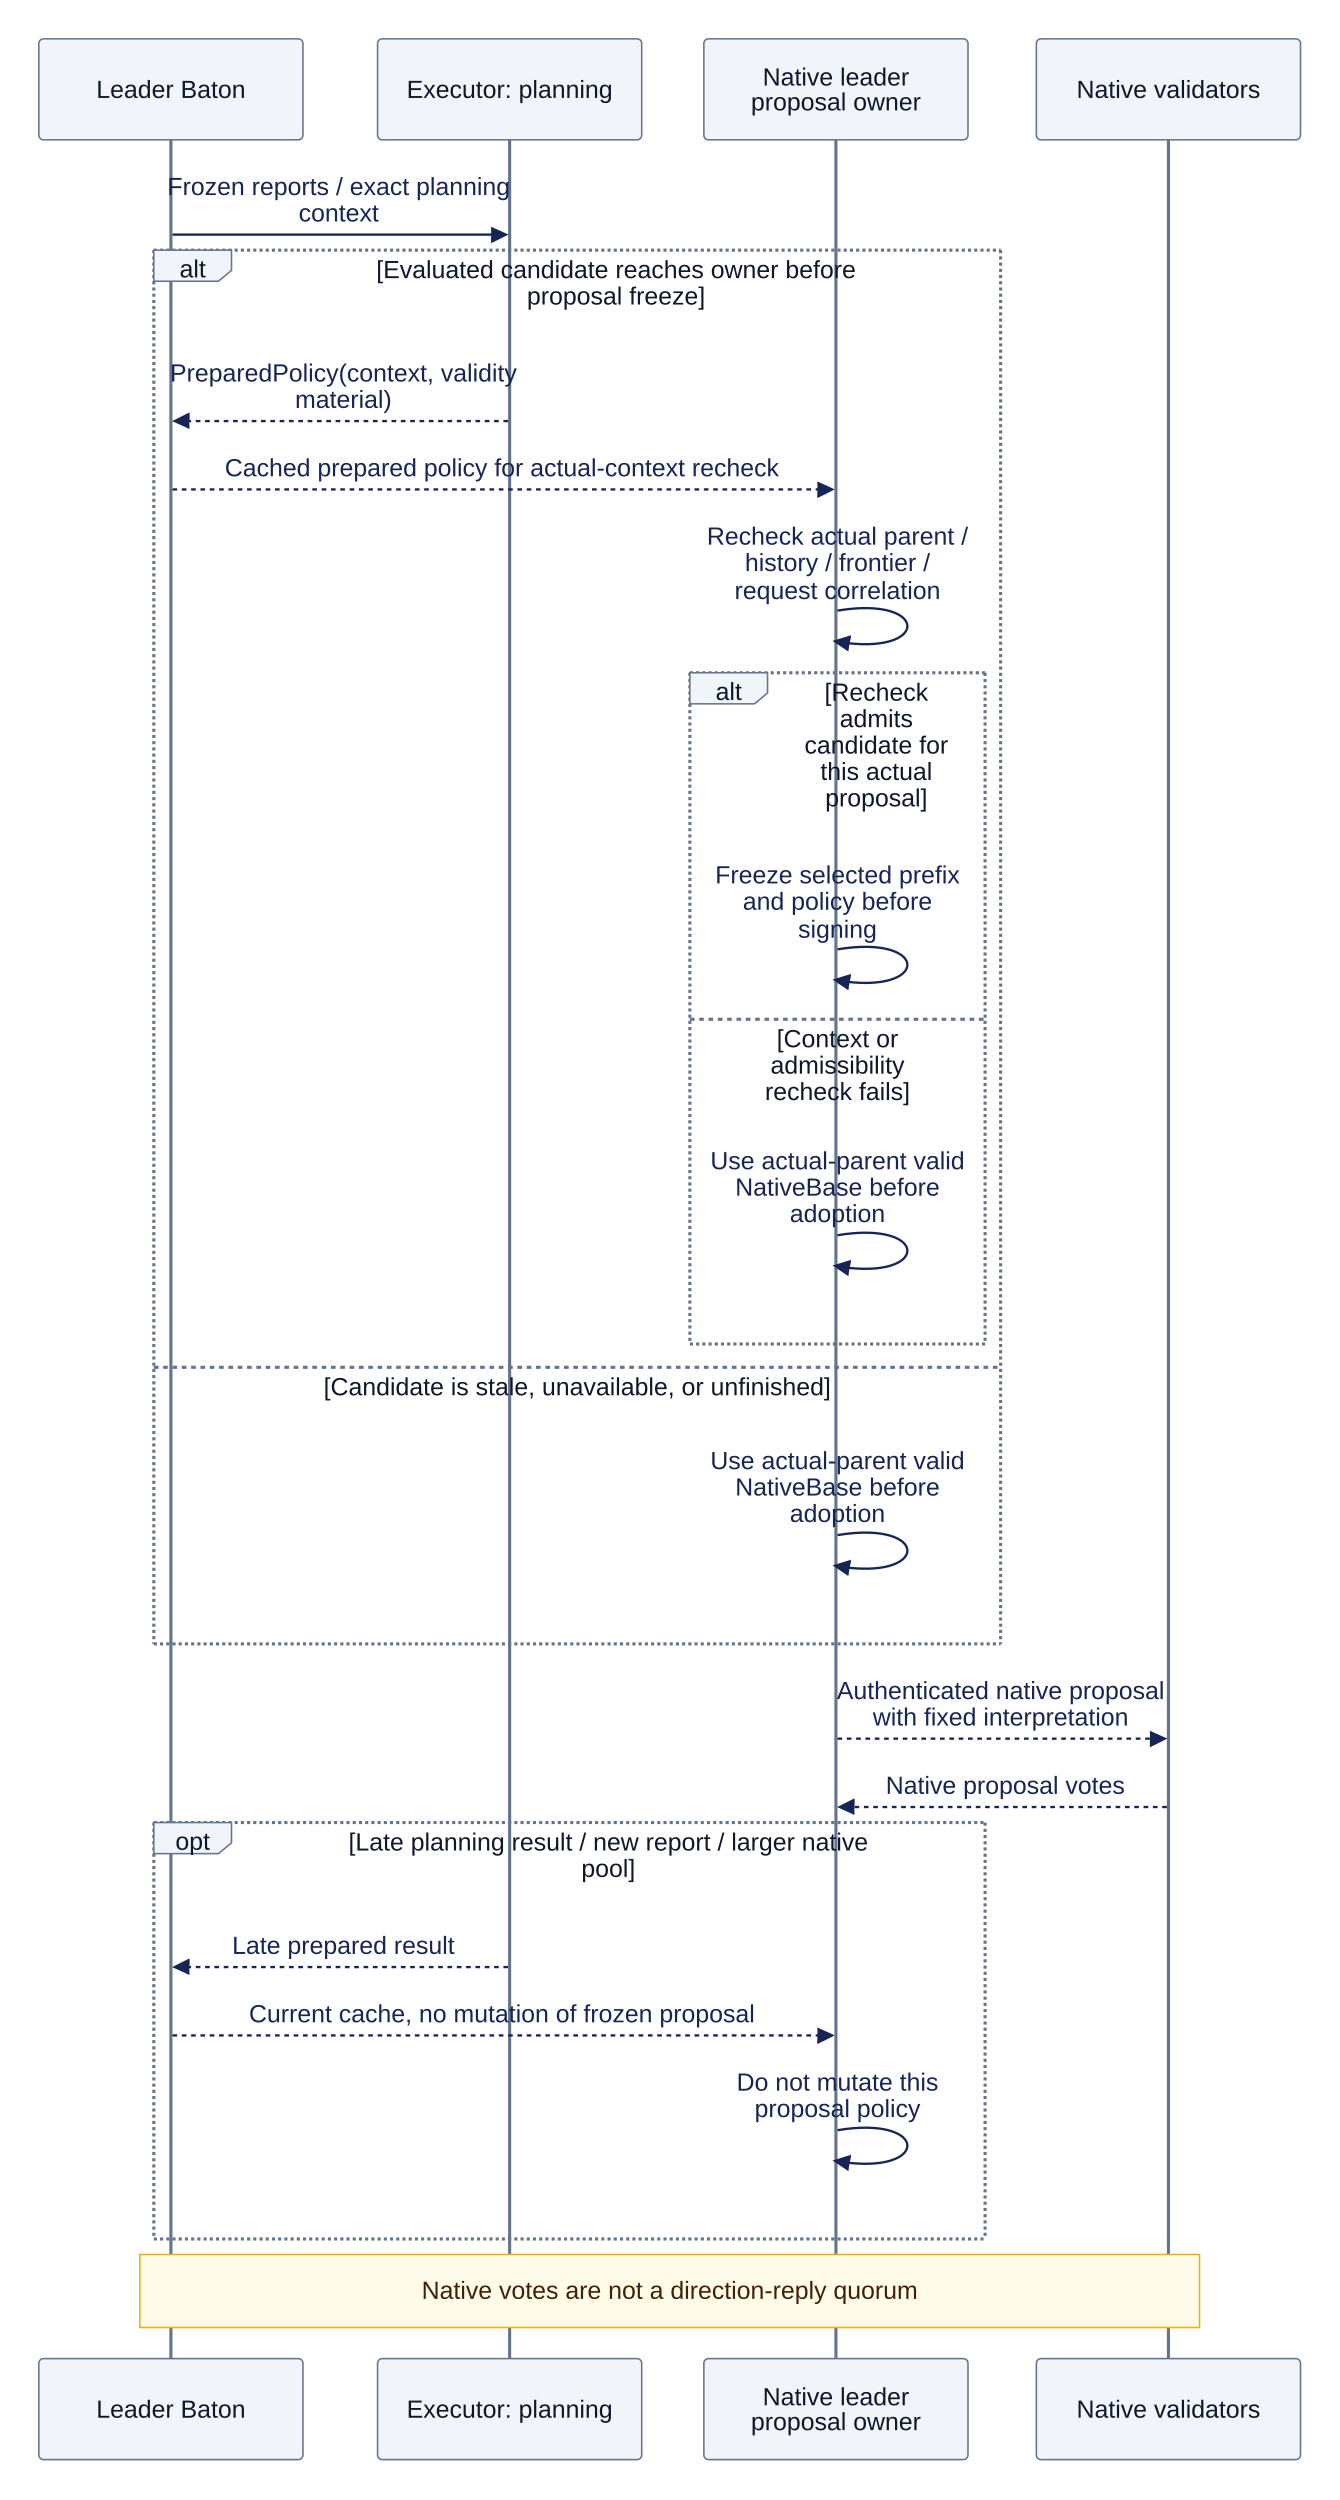
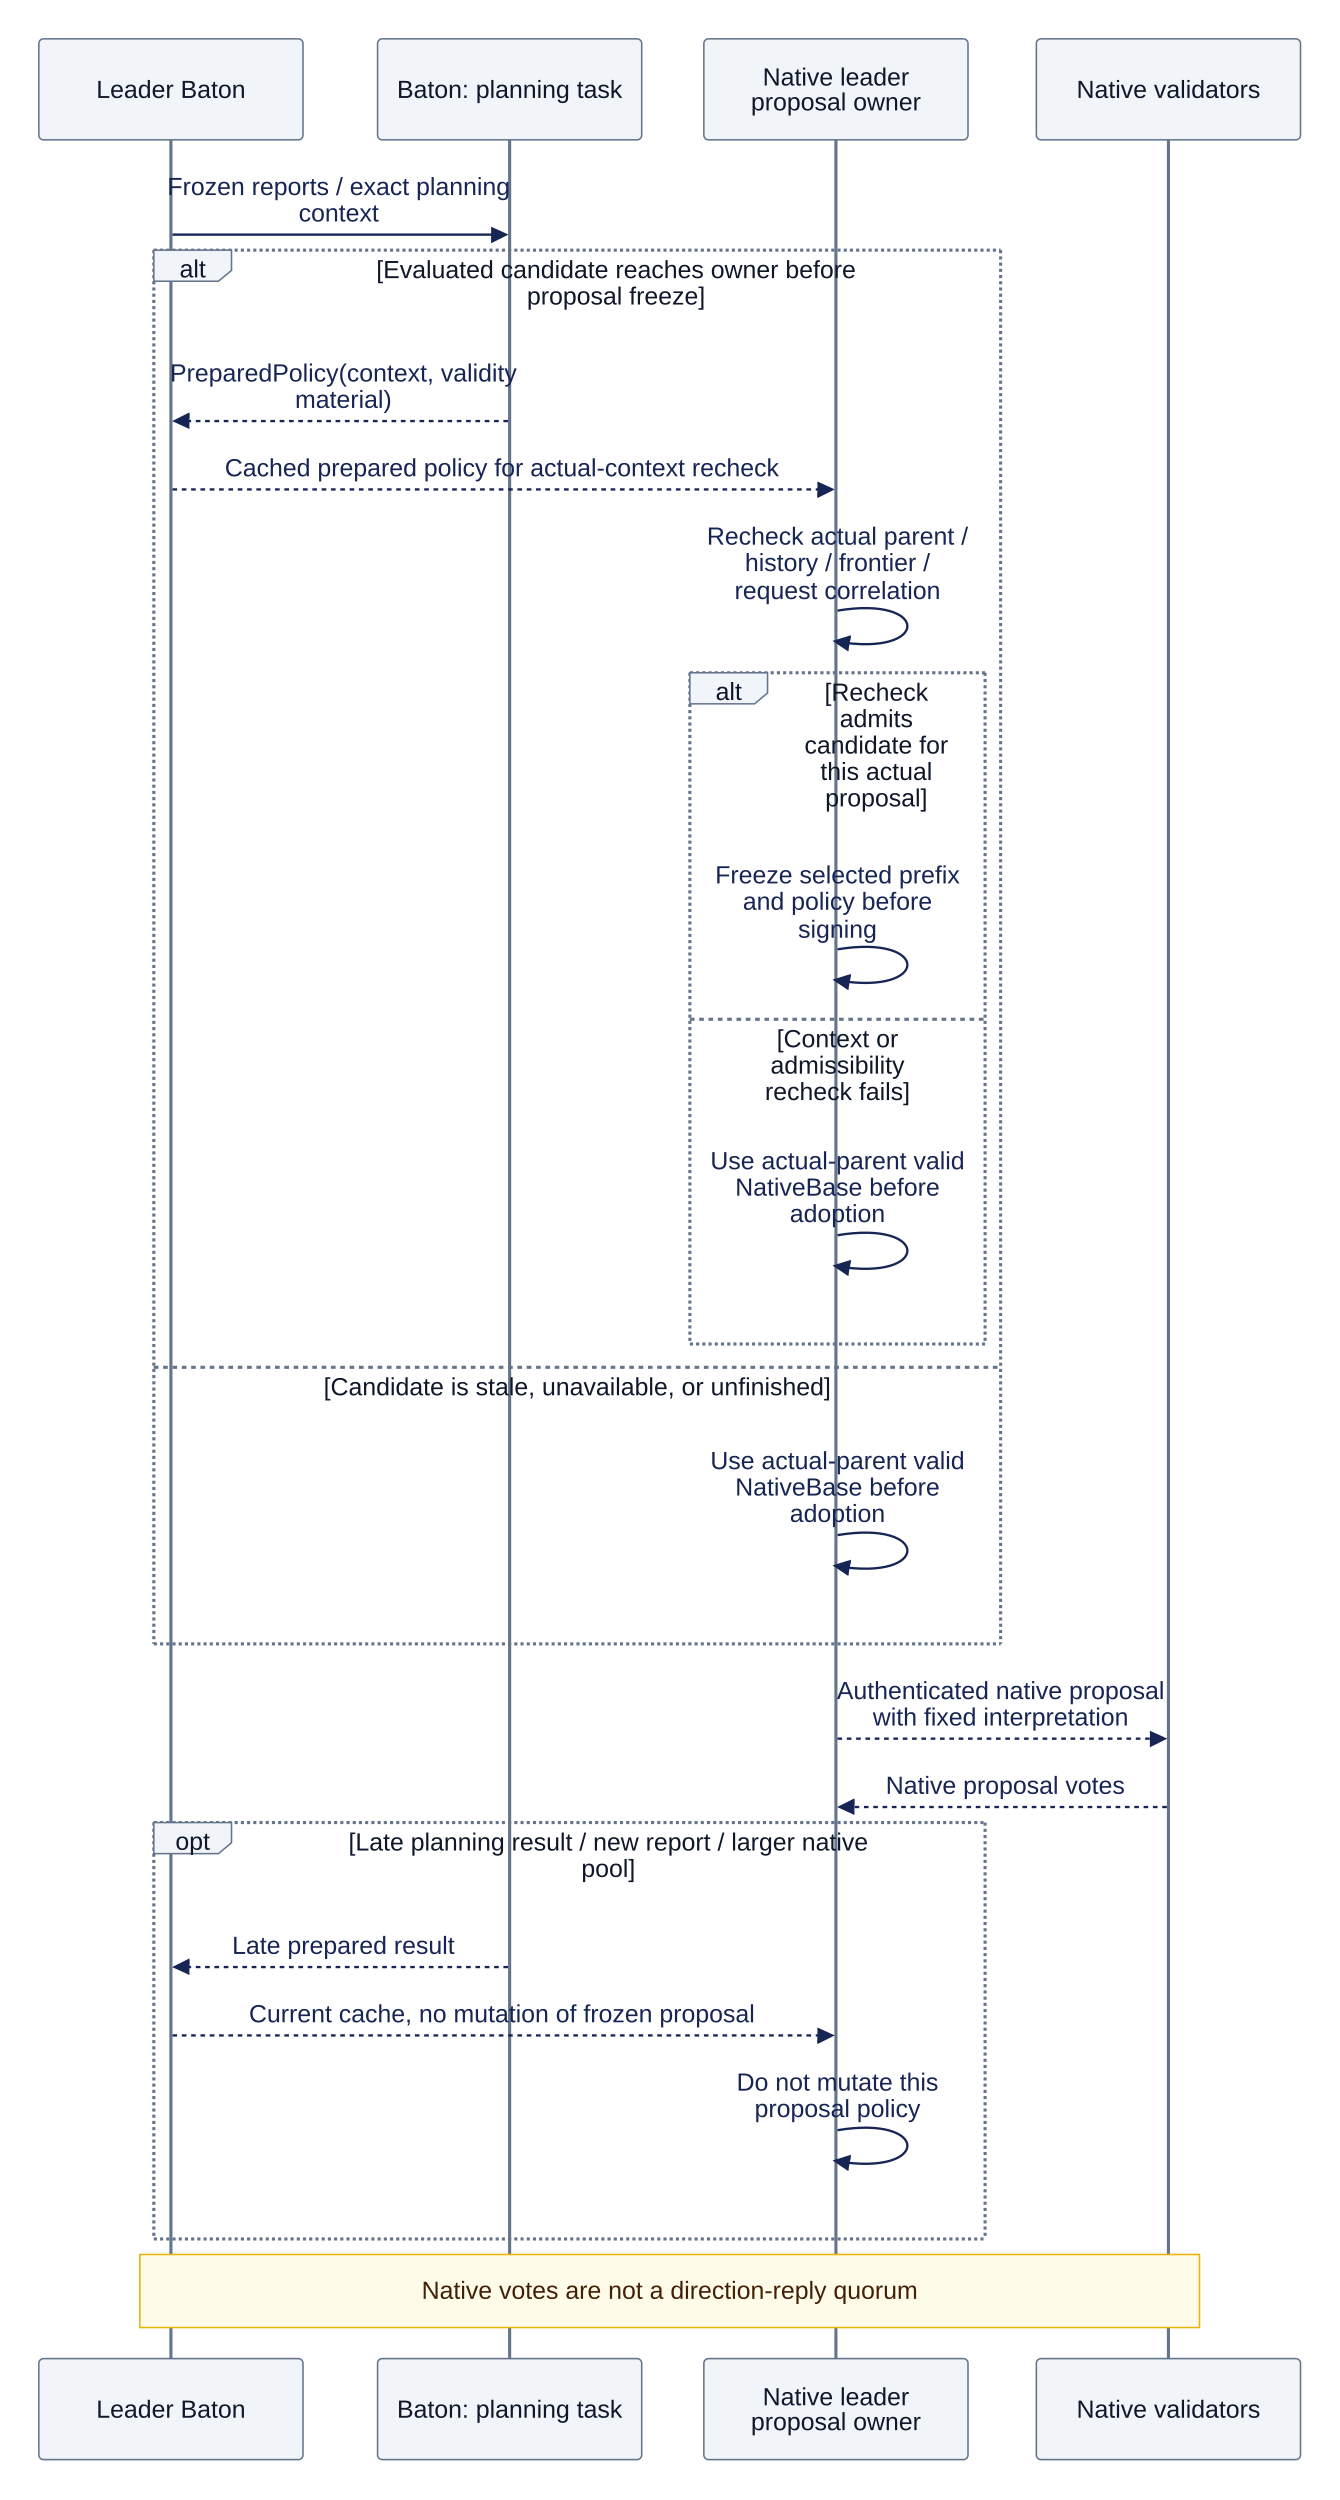
<svg xmlns="http://www.w3.org/2000/svg" id="diagram-12" width="862" height="1609" viewBox="-25 -25 862 1609" role="graphics-document document" aria-roledescription="sequence">
  <g>
    <rect x="642" y="1493" fill="#eaeaea" stroke="#666" width="170" height="65" name="V" rx="3" ry="3" class="actor actor-bottom" />
    <text x="727" y="1525.5" dominant-baseline="central" alignment-baseline="central" class="actor actor-box" style="text-anchor: middle; font-size: 16px; font-weight: 400; font-family: Arial, &quot;Apple SD Gothic Neo&quot;, sans-serif;">
      <tspan x="727" dy="0">Native validators</tspan>
    </text>
  </g>
  <g>
    <rect x="428" y="1493" fill="#eaeaea" stroke="#666" width="170" height="65" name="N" rx="3" ry="3" class="actor actor-bottom" />
    <text x="513" y="1525.5" dominant-baseline="central" alignment-baseline="central" class="actor actor-box" style="text-anchor: middle; font-size: 16px; font-weight: 400; font-family: Arial, &quot;Apple SD Gothic Neo&quot;, sans-serif;">
      <tspan x="513" dy="-8">Native leader</tspan>
    </text>
    <text x="513" y="1525.5" dominant-baseline="central" alignment-baseline="central" class="actor actor-box" style="text-anchor: middle; font-size: 16px; font-weight: 400; font-family: Arial, &quot;Apple SD Gothic Neo&quot;, sans-serif;">
      <tspan x="513" dy="8">proposal owner</tspan>
    </text>
  </g>
  <g>
    <rect x="218" y="1493" fill="#eaeaea" stroke="#666" width="170" height="65" name="P" rx="3" ry="3" class="actor actor-bottom" />
    <text x="303" y="1525.5" dominant-baseline="central" alignment-baseline="central" class="actor actor-box" style="text-anchor: middle; font-size: 16px; font-weight: 400; font-family: Arial, &quot;Apple SD Gothic Neo&quot;, sans-serif;">
-       <tspan x="303" dy="0">Executor: planning</tspan>
+       <tspan x="303" dy="0">Baton: planning task</tspan>
    </text>
  </g>
  <g>
    <rect x="0" y="1493" fill="#eaeaea" stroke="#666" width="170" height="65" name="L" rx="3" ry="3" class="actor actor-bottom" />
    <text x="85" y="1525.5" dominant-baseline="central" alignment-baseline="central" class="actor actor-box" style="text-anchor: middle; font-size: 16px; font-weight: 400; font-family: Arial, &quot;Apple SD Gothic Neo&quot;, sans-serif;">
      <tspan x="85" dy="0">Leader Baton</tspan>
    </text>
  </g>
  <g>
-     <line id="actor51" x1="727" y1="65" x2="727" y2="1493" class="actor-line 200" stroke-width="0.5px" stroke="#999" name="V" />
-     <g id="root-51">
+     <line id="actor48" x1="727" y1="65" x2="727" y2="1493" class="actor-line 200" stroke-width="0.5px" stroke="#999" name="V" />
+     <g id="root-48">
      <rect x="642" y="0" fill="#eaeaea" stroke="#666" width="170" height="65" name="V" rx="3" ry="3" class="actor actor-top" />
      <text x="727" y="32.5" dominant-baseline="central" alignment-baseline="central" class="actor actor-box" style="text-anchor: middle; font-size: 16px; font-weight: 400; font-family: Arial, &quot;Apple SD Gothic Neo&quot;, sans-serif;">
        <tspan x="727" dy="0">Native validators</tspan>
      </text>
    </g>
  </g>
  <g>
-     <line id="actor50" x1="513" y1="65" x2="513" y2="1493" class="actor-line 200" stroke-width="0.5px" stroke="#999" name="N" />
-     <g id="root-50">
+     <line id="actor47" x1="513" y1="65" x2="513" y2="1493" class="actor-line 200" stroke-width="0.5px" stroke="#999" name="N" />
+     <g id="root-47">
      <rect x="428" y="0" fill="#eaeaea" stroke="#666" width="170" height="65" name="N" rx="3" ry="3" class="actor actor-top" />
      <text x="513" y="32.5" dominant-baseline="central" alignment-baseline="central" class="actor actor-box" style="text-anchor: middle; font-size: 16px; font-weight: 400; font-family: Arial, &quot;Apple SD Gothic Neo&quot;, sans-serif;">
        <tspan x="513" dy="-8">Native leader</tspan>
      </text>
      <text x="513" y="32.5" dominant-baseline="central" alignment-baseline="central" class="actor actor-box" style="text-anchor: middle; font-size: 16px; font-weight: 400; font-family: Arial, &quot;Apple SD Gothic Neo&quot;, sans-serif;">
        <tspan x="513" dy="8">proposal owner</tspan>
      </text>
    </g>
  </g>
  <g>
-     <line id="actor49" x1="303" y1="65" x2="303" y2="1493" class="actor-line 200" stroke-width="0.5px" stroke="#999" name="P" />
-     <g id="root-49">
+     <line id="actor46" x1="303" y1="65" x2="303" y2="1493" class="actor-line 200" stroke-width="0.5px" stroke="#999" name="P" />
+     <g id="root-46">
      <rect x="218" y="0" fill="#eaeaea" stroke="#666" width="170" height="65" name="P" rx="3" ry="3" class="actor actor-top" />
      <text x="303" y="32.5" dominant-baseline="central" alignment-baseline="central" class="actor actor-box" style="text-anchor: middle; font-size: 16px; font-weight: 400; font-family: Arial, &quot;Apple SD Gothic Neo&quot;, sans-serif;">
-         <tspan x="303" dy="0">Executor: planning</tspan>
-       </text>
-     </g>
-   </g>
-   <g>
-     <line id="actor48" x1="85" y1="65" x2="85" y2="1493" class="actor-line 200" stroke-width="0.5px" stroke="#999" name="L" />
-     <g id="root-48">
+         <tspan x="303" dy="0">Baton: planning task</tspan>
+       </text>
+     </g>
+   </g>
+   <g>
+     <line id="actor45" x1="85" y1="65" x2="85" y2="1493" class="actor-line 200" stroke-width="0.5px" stroke="#999" name="L" />
+     <g id="root-45">
      <rect x="0" y="0" fill="#eaeaea" stroke="#666" width="170" height="65" name="L" rx="3" ry="3" class="actor actor-top" />
      <text x="85" y="32.5" dominant-baseline="central" alignment-baseline="central" class="actor actor-box" style="text-anchor: middle; font-size: 16px; font-weight: 400; font-family: Arial, &quot;Apple SD Gothic Neo&quot;, sans-serif;">
        <tspan x="85" dy="0">Leader Baton</tspan>
      </text>
    </g>
  </g>
  <style>#diagram-12{font-family:Arial,Apple SD Gothic Neo,sans-serif;font-size:16px;fill:#172554;}@keyframes edge-animation-frame{from{stroke-dashoffset:0;}}@keyframes dash{to{stroke-dashoffset:0;}}#diagram-12 .edge-animation-slow{stroke-dasharray:9,5!important;stroke-dashoffset:900;animation:dash 50s linear infinite;stroke-linecap:round;}#diagram-12 .edge-animation-fast{stroke-dasharray:9,5!important;stroke-dashoffset:900;animation:dash 20s linear infinite;stroke-linecap:round;}#diagram-12 .error-icon{fill:hsl(45.882, 100%, 100%);}#diagram-12 .error-text{fill:#000000;stroke:#000000;}#diagram-12 .edge-thickness-normal{stroke-width:1px;}#diagram-12 .edge-thickness-thick{stroke-width:3.5px;}#diagram-12 .edge-pattern-solid{stroke-dasharray:0;}#diagram-12 .edge-thickness-invisible{stroke-width:0;fill:none;}#diagram-12 .edge-pattern-dashed{stroke-dasharray:3;}#diagram-12 .edge-pattern-dotted{stroke-dasharray:2;}#diagram-12 .marker{fill:#475569;stroke:#475569;}#diagram-12 .marker.cross{stroke:#475569;}#diagram-12 svg{font-family:Arial,Apple SD Gothic Neo,sans-serif;font-size:16px;}#diagram-12 p{margin:0;}#diagram-12 .actor{stroke:#64748b;fill:#f1f5f9;}#diagram-12 text.actor&gt;tspan{fill:#0f172a;stroke:none;}#diagram-12 .actor-line{stroke:#64748b;}#diagram-12 .innerArc{stroke-width:1.5;stroke-dasharray:none;}#diagram-12 .messageLine0{stroke-width:1.5;stroke-dasharray:none;stroke:#172554;}#diagram-12 .messageLine1{stroke-width:1.5;stroke-dasharray:2,2;stroke:#172554;}#diagram-12 #arrowhead path{fill:#172554;stroke:#172554;}#diagram-12 .sequenceNumber{fill:#b8aa96;}#diagram-12 #sequencenumber{fill:#172554;}#diagram-12 #crosshead path{fill:#172554;stroke:#172554;}#diagram-12 .messageText{fill:#172554;stroke:none;}#diagram-12 .labelBox{stroke:#64748b;fill:#f1f5f9;}#diagram-12 .labelText,#diagram-12 .labelText&gt;tspan{fill:#0f172a;stroke:none;}#diagram-12 .loopText,#diagram-12 .loopText&gt;tspan{fill:#0f172a;stroke:none;}#diagram-12 .loopLine{stroke-width:2px;stroke-dasharray:2,2;stroke:#64748b;fill:#64748b;}#diagram-12 .note{stroke:#eab308;fill:#fefce8;}#diagram-12 .noteText,#diagram-12 .noteText&gt;tspan{fill:#422006;stroke:none;}#diagram-12 .activation0{fill:hsl(105.882, 100%, 96.667%);stroke:hsl(105.882, 100%, 86.667%);}#diagram-12 .activation1{fill:hsl(105.882, 100%, 96.667%);stroke:hsl(105.882, 100%, 86.667%);}#diagram-12 .activation2{fill:hsl(105.882, 100%, 96.667%);stroke:hsl(105.882, 100%, 86.667%);}#diagram-12 .actorPopupMenu{position:absolute;}#diagram-12 .actorPopupMenuPanel{position:absolute;fill:#f1f5f9;box-shadow:0px 8px 16px 0px rgba(0,0,0,0.2);filter:drop-shadow(3px 5px 2px rgb(0 0 0 / 0.4));}#diagram-12 .actor-man line{stroke:#64748b;fill:#f1f5f9;}#diagram-12 .actor-man circle,#diagram-12 line{stroke:#64748b;fill:#f1f5f9;stroke-width:2px;}#diagram-12 :root{--mermaid-font-family:Arial,Apple SD Gothic Neo,sans-serif;}</style>
  <g />
  <defs>
    <symbol id="computer" width="24" height="24">
      <path transform="scale(.5)" d="M2 2v13h20v-13h-20zm18 11h-16v-9h16v9zm-10.228 6l.466-1h3.524l.467 1h-4.457zm14.228 3h-24l2-6h2.104l-1.33 4h18.45l-1.297-4h2.073l2 6zm-5-10h-14v-7h14v7z" />
    </symbol>
  </defs>
  <defs>
    <symbol id="database" fill-rule="evenodd" clip-rule="evenodd">
      <path transform="scale(.5)" d="M12.258.001l.256.004.255.005.253.008.251.01.249.012.247.015.246.016.242.019.241.02.239.023.236.024.233.027.231.028.229.031.225.032.223.034.22.036.217.038.214.04.211.041.208.043.205.045.201.046.198.048.194.05.191.051.187.053.183.054.18.056.175.057.172.059.168.06.163.061.16.063.155.064.15.066.074.033.073.033.071.034.07.034.069.035.068.035.067.035.066.035.064.036.064.036.062.036.06.036.06.037.058.037.058.037.055.038.055.038.053.038.052.038.051.039.05.039.048.039.047.039.045.04.044.04.043.04.041.04.04.041.039.041.037.041.036.041.034.041.033.042.032.042.03.042.029.042.027.042.026.043.024.043.023.043.021.043.02.043.018.044.017.043.015.044.013.044.012.044.011.045.009.044.007.045.006.045.004.045.002.045.001.045v17l-.001.045-.002.045-.004.045-.006.045-.007.045-.009.044-.011.045-.012.044-.013.044-.015.044-.017.043-.018.044-.02.043-.021.043-.023.043-.024.043-.026.043-.027.042-.029.042-.03.042-.032.042-.033.042-.034.041-.036.041-.037.041-.039.041-.04.041-.041.04-.043.04-.044.04-.045.04-.047.039-.048.039-.05.039-.051.039-.052.038-.053.038-.055.038-.055.038-.058.037-.058.037-.06.037-.06.036-.062.036-.064.036-.064.036-.066.035-.067.035-.068.035-.069.035-.07.034-.071.034-.073.033-.074.033-.15.066-.155.064-.16.063-.163.061-.168.06-.172.059-.175.057-.18.056-.183.054-.187.053-.191.051-.194.05-.198.048-.201.046-.205.045-.208.043-.211.041-.214.04-.217.038-.22.036-.223.034-.225.032-.229.031-.231.028-.233.027-.236.024-.239.023-.241.02-.242.019-.246.016-.247.015-.249.012-.251.01-.253.008-.255.005-.256.004-.258.001-.258-.001-.256-.004-.255-.005-.253-.008-.251-.01-.249-.012-.247-.015-.245-.016-.243-.019-.241-.02-.238-.023-.236-.024-.234-.027-.231-.028-.228-.031-.226-.032-.223-.034-.22-.036-.217-.038-.214-.04-.211-.041-.208-.043-.204-.045-.201-.046-.198-.048-.195-.05-.19-.051-.187-.053-.184-.054-.179-.056-.176-.057-.172-.059-.167-.06-.164-.061-.159-.063-.155-.064-.151-.066-.074-.033-.072-.033-.072-.034-.07-.034-.069-.035-.068-.035-.067-.035-.066-.035-.064-.036-.063-.036-.062-.036-.061-.036-.06-.037-.058-.037-.057-.037-.056-.038-.055-.038-.053-.038-.052-.038-.051-.039-.049-.039-.049-.039-.046-.039-.046-.04-.044-.04-.043-.04-.041-.04-.04-.041-.039-.041-.037-.041-.036-.041-.034-.041-.033-.042-.032-.042-.03-.042-.029-.042-.027-.042-.026-.043-.024-.043-.023-.043-.021-.043-.02-.043-.018-.044-.017-.043-.015-.044-.013-.044-.012-.044-.011-.045-.009-.044-.007-.045-.006-.045-.004-.045-.002-.045-.001-.045v-17l.001-.045.002-.045.004-.045.006-.045.007-.045.009-.044.011-.045.012-.044.013-.044.015-.044.017-.043.018-.044.02-.043.021-.043.023-.043.024-.043.026-.043.027-.042.029-.042.03-.042.032-.042.033-.042.034-.041.036-.041.037-.041.039-.041.04-.041.041-.04.043-.04.044-.04.046-.04.046-.039.049-.039.049-.039.051-.039.052-.038.053-.038.055-.038.056-.038.057-.037.058-.037.06-.037.061-.036.062-.036.063-.036.064-.036.066-.035.067-.035.068-.035.069-.035.07-.034.072-.034.072-.033.074-.033.151-.066.155-.064.159-.063.164-.061.167-.06.172-.059.176-.057.179-.056.184-.054.187-.053.19-.051.195-.05.198-.048.201-.046.204-.045.208-.043.211-.041.214-.04.217-.038.22-.036.223-.034.226-.032.228-.031.231-.028.234-.027.236-.024.238-.023.241-.02.243-.019.245-.016.247-.015.249-.012.251-.01.253-.008.255-.005.256-.004.258-.001.258.001zm-9.258 20.499v.01l.001.021.003.021.004.022.005.021.006.022.007.022.009.023.01.022.011.023.012.023.013.023.015.023.016.024.017.023.018.024.019.024.021.024.022.025.023.024.024.025.052.049.056.05.061.051.066.051.07.051.075.051.079.052.084.052.088.052.092.052.097.052.102.051.105.052.11.052.114.051.119.051.123.051.127.05.131.05.135.05.139.048.144.049.147.047.152.047.155.047.16.045.163.045.167.043.171.043.176.041.178.041.183.039.187.039.19.037.194.035.197.035.202.033.204.031.209.03.212.029.216.027.219.025.222.024.226.021.23.02.233.018.236.016.24.015.243.012.246.01.249.008.253.005.256.004.259.001.26-.001.257-.004.254-.005.25-.008.247-.011.244-.012.241-.014.237-.016.233-.018.231-.021.226-.021.224-.024.22-.026.216-.027.212-.028.21-.031.205-.031.202-.034.198-.034.194-.036.191-.037.187-.039.183-.04.179-.04.175-.042.172-.043.168-.044.163-.045.16-.046.155-.046.152-.047.148-.048.143-.049.139-.049.136-.05.131-.05.126-.05.123-.051.118-.052.114-.051.11-.052.106-.052.101-.052.096-.052.092-.052.088-.053.083-.051.079-.052.074-.052.07-.051.065-.051.06-.051.056-.05.051-.05.023-.024.023-.025.021-.024.02-.024.019-.024.018-.024.017-.024.015-.023.014-.024.013-.023.012-.023.01-.023.01-.022.008-.022.006-.022.006-.022.004-.022.004-.021.001-.021.001-.021v-4.127l-.077.055-.08.053-.083.054-.085.053-.087.052-.09.052-.093.051-.095.05-.097.05-.1.049-.102.049-.105.048-.106.047-.109.047-.111.046-.114.045-.115.045-.118.044-.12.043-.122.042-.124.042-.126.041-.128.04-.13.04-.132.038-.134.038-.135.037-.138.037-.139.035-.142.035-.143.034-.144.033-.147.032-.148.031-.15.03-.151.03-.153.029-.154.027-.156.027-.158.026-.159.025-.161.024-.162.023-.163.022-.165.021-.166.02-.167.019-.169.018-.169.017-.171.016-.173.015-.173.014-.175.013-.175.012-.177.011-.178.01-.179.008-.179.008-.181.006-.182.005-.182.004-.184.003-.184.002h-.37l-.184-.002-.184-.003-.182-.004-.182-.005-.181-.006-.179-.008-.179-.008-.178-.01-.176-.011-.176-.012-.175-.013-.173-.014-.172-.015-.171-.016-.17-.017-.169-.018-.167-.019-.166-.02-.165-.021-.163-.022-.162-.023-.161-.024-.159-.025-.157-.026-.156-.027-.155-.027-.153-.029-.151-.03-.15-.03-.148-.031-.146-.032-.145-.033-.143-.034-.141-.035-.14-.035-.137-.037-.136-.037-.134-.038-.132-.038-.13-.04-.128-.04-.126-.041-.124-.042-.122-.042-.12-.044-.117-.043-.116-.045-.113-.045-.112-.046-.109-.047-.106-.047-.105-.048-.102-.049-.1-.049-.097-.05-.095-.05-.093-.052-.09-.051-.087-.052-.085-.053-.083-.054-.08-.054-.077-.054v4.127zm0-5.654v.011l.001.021.003.021.004.021.005.022.006.022.007.022.009.022.01.022.011.023.012.023.013.023.015.024.016.023.017.024.018.024.019.024.021.024.022.024.023.025.024.024.052.05.056.05.061.05.066.051.07.051.075.052.079.051.084.052.088.052.092.052.097.052.102.052.105.052.11.051.114.051.119.052.123.05.127.051.131.05.135.049.139.049.144.048.147.048.152.047.155.046.16.045.163.045.167.044.171.042.176.042.178.04.183.04.187.038.19.037.194.036.197.034.202.033.204.032.209.03.212.028.216.027.219.025.222.024.226.022.23.02.233.018.236.016.24.014.243.012.246.01.249.008.253.006.256.003.259.001.26-.001.257-.003.254-.006.25-.008.247-.01.244-.012.241-.015.237-.016.233-.018.231-.02.226-.022.224-.024.22-.025.216-.027.212-.029.21-.03.205-.032.202-.033.198-.035.194-.036.191-.037.187-.039.183-.039.179-.041.175-.042.172-.043.168-.044.163-.045.16-.045.155-.047.152-.047.148-.048.143-.048.139-.05.136-.049.131-.05.126-.051.123-.051.118-.051.114-.052.11-.052.106-.052.101-.052.096-.052.092-.052.088-.052.083-.052.079-.052.074-.051.07-.052.065-.051.06-.05.056-.051.051-.049.023-.025.023-.024.021-.025.02-.024.019-.024.018-.024.017-.024.015-.023.014-.023.013-.024.012-.022.01-.023.01-.023.008-.022.006-.022.006-.022.004-.021.004-.022.001-.021.001-.021v-4.139l-.077.054-.08.054-.083.054-.085.052-.087.053-.09.051-.093.051-.095.051-.097.05-.1.049-.102.049-.105.048-.106.047-.109.047-.111.046-.114.045-.115.044-.118.044-.12.044-.122.042-.124.042-.126.041-.128.04-.13.039-.132.039-.134.038-.135.037-.138.036-.139.036-.142.035-.143.033-.144.033-.147.033-.148.031-.15.03-.151.03-.153.028-.154.028-.156.027-.158.026-.159.025-.161.024-.162.023-.163.022-.165.021-.166.02-.167.019-.169.018-.169.017-.171.016-.173.015-.173.014-.175.013-.175.012-.177.011-.178.009-.179.009-.179.007-.181.007-.182.005-.182.004-.184.003-.184.002h-.37l-.184-.002-.184-.003-.182-.004-.182-.005-.181-.007-.179-.007-.179-.009-.178-.009-.176-.011-.176-.012-.175-.013-.173-.014-.172-.015-.171-.016-.17-.017-.169-.018-.167-.019-.166-.02-.165-.021-.163-.022-.162-.023-.161-.024-.159-.025-.157-.026-.156-.027-.155-.028-.153-.028-.151-.03-.15-.03-.148-.031-.146-.033-.145-.033-.143-.033-.141-.035-.14-.036-.137-.036-.136-.037-.134-.038-.132-.039-.13-.039-.128-.04-.126-.041-.124-.042-.122-.043-.12-.043-.117-.044-.116-.044-.113-.046-.112-.046-.109-.046-.106-.047-.105-.048-.102-.049-.1-.049-.097-.05-.095-.051-.093-.051-.09-.051-.087-.053-.085-.052-.083-.054-.08-.054-.077-.054v4.139zm0-5.666v.011l.001.02.003.022.004.021.005.022.006.021.007.022.009.023.01.022.011.023.012.023.013.023.015.023.016.024.017.024.018.023.019.024.021.025.022.024.023.024.024.025.052.05.056.05.061.05.066.051.07.051.075.052.079.051.084.052.088.052.092.052.097.052.102.052.105.051.11.052.114.051.119.051.123.051.127.05.131.05.135.05.139.049.144.048.147.048.152.047.155.046.16.045.163.045.167.043.171.043.176.042.178.04.183.04.187.038.19.037.194.036.197.034.202.033.204.032.209.03.212.028.216.027.219.025.222.024.226.021.23.02.233.018.236.017.24.014.243.012.246.01.249.008.253.006.256.003.259.001.26-.001.257-.003.254-.006.25-.008.247-.01.244-.013.241-.014.237-.016.233-.018.231-.02.226-.022.224-.024.22-.025.216-.027.212-.029.21-.03.205-.032.202-.033.198-.035.194-.036.191-.037.187-.039.183-.039.179-.041.175-.042.172-.043.168-.044.163-.045.16-.045.155-.047.152-.047.148-.048.143-.049.139-.049.136-.049.131-.051.126-.05.123-.051.118-.052.114-.051.11-.052.106-.052.101-.052.096-.052.092-.052.088-.052.083-.052.079-.052.074-.052.07-.051.065-.051.06-.051.056-.05.051-.049.023-.025.023-.025.021-.024.02-.024.019-.024.018-.024.017-.024.015-.023.014-.024.013-.023.012-.023.01-.022.01-.023.008-.022.006-.022.006-.022.004-.022.004-.021.001-.021.001-.021v-4.153l-.077.054-.08.054-.083.053-.085.053-.087.053-.09.051-.093.051-.095.051-.097.05-.1.049-.102.048-.105.048-.106.048-.109.046-.111.046-.114.046-.115.044-.118.044-.12.043-.122.043-.124.042-.126.041-.128.04-.13.039-.132.039-.134.038-.135.037-.138.036-.139.036-.142.034-.143.034-.144.033-.147.032-.148.032-.15.03-.151.03-.153.028-.154.028-.156.027-.158.026-.159.024-.161.024-.162.023-.163.023-.165.021-.166.02-.167.019-.169.018-.169.017-.171.016-.173.015-.173.014-.175.013-.175.012-.177.01-.178.01-.179.009-.179.007-.181.006-.182.006-.182.004-.184.003-.184.001-.185.001-.185-.001-.184-.001-.184-.003-.182-.004-.182-.006-.181-.006-.179-.007-.179-.009-.178-.01-.176-.01-.176-.012-.175-.013-.173-.014-.172-.015-.171-.016-.17-.017-.169-.018-.167-.019-.166-.02-.165-.021-.163-.023-.162-.023-.161-.024-.159-.024-.157-.026-.156-.027-.155-.028-.153-.028-.151-.03-.15-.03-.148-.032-.146-.032-.145-.033-.143-.034-.141-.034-.14-.036-.137-.036-.136-.037-.134-.038-.132-.039-.13-.039-.128-.041-.126-.041-.124-.041-.122-.043-.12-.043-.117-.044-.116-.044-.113-.046-.112-.046-.109-.046-.106-.048-.105-.048-.102-.048-.1-.05-.097-.049-.095-.051-.093-.051-.09-.052-.087-.052-.085-.053-.083-.053-.08-.054-.077-.054v4.153zm8.74-8.179l-.257.004-.254.005-.25.008-.247.011-.244.012-.241.014-.237.016-.233.018-.231.021-.226.022-.224.023-.22.026-.216.027-.212.028-.21.031-.205.032-.202.033-.198.034-.194.036-.191.038-.187.038-.183.04-.179.041-.175.042-.172.043-.168.043-.163.045-.16.046-.155.046-.152.048-.148.048-.143.048-.139.049-.136.05-.131.05-.126.051-.123.051-.118.051-.114.052-.11.052-.106.052-.101.052-.096.052-.092.052-.088.052-.083.052-.079.052-.074.051-.07.052-.065.051-.06.05-.056.05-.051.05-.023.025-.023.024-.021.024-.02.025-.019.024-.018.024-.017.023-.015.024-.014.023-.013.023-.012.023-.01.023-.01.022-.008.022-.006.023-.006.021-.004.022-.004.021-.001.021-.001.021.001.021.001.021.004.021.004.022.006.021.006.023.008.022.01.022.01.023.012.023.013.023.014.023.015.024.017.023.018.024.019.024.02.025.021.024.023.024.023.025.051.05.056.05.06.05.065.051.07.052.074.051.079.052.083.052.088.052.092.052.096.052.101.052.106.052.11.052.114.052.118.051.123.051.126.051.131.05.136.05.139.049.143.048.148.048.152.048.155.046.16.046.163.045.168.043.172.043.175.042.179.041.183.04.187.038.191.038.194.036.198.034.202.033.205.032.21.031.212.028.216.027.22.026.224.023.226.022.231.021.233.018.237.016.241.014.244.012.247.011.25.008.254.005.257.004.26.001.26-.001.257-.004.254-.005.25-.008.247-.011.244-.012.241-.014.237-.016.233-.018.231-.021.226-.022.224-.023.22-.026.216-.027.212-.028.21-.031.205-.032.202-.033.198-.034.194-.036.191-.038.187-.038.183-.04.179-.041.175-.042.172-.043.168-.043.163-.045.16-.046.155-.046.152-.048.148-.048.143-.048.139-.049.136-.05.131-.05.126-.051.123-.051.118-.051.114-.052.11-.052.106-.052.101-.052.096-.052.092-.052.088-.052.083-.052.079-.052.074-.051.07-.052.065-.051.06-.05.056-.05.051-.05.023-.025.023-.024.021-.024.02-.025.019-.024.018-.024.017-.023.015-.024.014-.023.013-.023.012-.023.01-.023.01-.022.008-.022.006-.023.006-.021.004-.022.004-.021.001-.021.001-.021-.001-.021-.001-.021-.004-.021-.004-.022-.006-.021-.006-.023-.008-.022-.01-.022-.01-.023-.012-.023-.013-.023-.014-.023-.015-.024-.017-.023-.018-.024-.019-.024-.02-.025-.021-.024-.023-.024-.023-.025-.051-.05-.056-.05-.06-.05-.065-.051-.07-.052-.074-.051-.079-.052-.083-.052-.088-.052-.092-.052-.096-.052-.101-.052-.106-.052-.11-.052-.114-.052-.118-.051-.123-.051-.126-.051-.131-.05-.136-.05-.139-.049-.143-.048-.148-.048-.152-.048-.155-.046-.16-.046-.163-.045-.168-.043-.172-.043-.175-.042-.179-.041-.183-.04-.187-.038-.191-.038-.194-.036-.198-.034-.202-.033-.205-.032-.21-.031-.212-.028-.216-.027-.22-.026-.224-.023-.226-.022-.231-.021-.233-.018-.237-.016-.241-.014-.244-.012-.247-.011-.25-.008-.254-.005-.257-.004-.26-.001-.26.001z" />
    </symbol>
  </defs>
  <defs>
    <symbol id="clock" width="24" height="24">
      <path transform="scale(.5)" d="M12 2c5.514 0 10 4.486 10 10s-4.486 10-10 10-10-4.486-10-10 4.486-10 10-10zm0-2c-6.627 0-12 5.373-12 12s5.373 12 12 12 12-5.373 12-12-5.373-12-12-12zm5.848 12.459c.202.038.202.333.001.372-1.907.361-6.045 1.111-6.547 1.111-.719 0-1.301-.582-1.301-1.301 0-.512.77-5.447 1.125-7.445.034-.192.312-.181.343.014l.985 6.238 5.394 1.011z" />
    </symbol>
  </defs>
  <defs>
    <marker id="arrowhead" refX="7.9" refY="5" markerUnits="userSpaceOnUse" markerWidth="12" markerHeight="12" orient="auto-start-reverse">
      <path d="M -1 0 L 10 5 L 0 10 z" />
    </marker>
  </defs>
  <defs>
    <marker id="crosshead" markerWidth="15" markerHeight="8" orient="auto" refX="4" refY="4.5">
      <path fill="none" stroke="#000000" stroke-width="1pt" d="M 1,2 L 6,7 M 6,2 L 1,7" style="stroke-dasharray: 0, 0;" />
    </marker>
  </defs>
  <defs>
    <marker id="filled-head" refX="15.5" refY="7" markerWidth="20" markerHeight="28" orient="auto">
      <path d="M 18,7 L9,13 L14,7 L9,1 Z" />
    </marker>
  </defs>
  <defs>
    <marker id="sequencenumber" refX="15" refY="15" markerWidth="60" markerHeight="40" orient="auto">
      <circle cx="15" cy="15" r="6" />
    </marker>
  </defs>
  <g>
    <line x1="419" y1="408" x2="609" y2="408" class="loopLine" />
    <line x1="609" y1="408" x2="609" y2="840" class="loopLine" />
    <line x1="419" y1="840" x2="609" y2="840" class="loopLine" />
    <line x1="419" y1="408" x2="419" y2="840" class="loopLine" />
    <line x1="419" y1="631" x2="609" y2="631" class="loopLine" style="stroke-dasharray: 3, 3;" />
    <polygon points="419,408 469,408 469,421 460.6,428 419,428" class="labelBox" />
    <text x="444" y="421" text-anchor="middle" dominant-baseline="middle" alignment-baseline="middle" class="labelText" style="font-family: Arial, &quot;Apple SD Gothic Neo&quot;, sans-serif; font-size: 16px; font-weight: 400;">alt</text>
    <text x="539" y="426" text-anchor="middle" class="loopText" style="font-family: Arial, &quot;Apple SD Gothic Neo&quot;, sans-serif; font-size: 16px; font-weight: 400;">
      <tspan x="539">[Recheck</tspan>
    </text>
    <text x="539" y="443" text-anchor="middle" class="loopText" style="font-family: Arial, &quot;Apple SD Gothic Neo&quot;, sans-serif; font-size: 16px; font-weight: 400;">
      <tspan x="539">admits</tspan>
    </text>
    <text x="539" y="460" text-anchor="middle" class="loopText" style="font-family: Arial, &quot;Apple SD Gothic Neo&quot;, sans-serif; font-size: 16px; font-weight: 400;">
      <tspan x="539">candidate for</tspan>
    </text>
    <text x="539" y="477" text-anchor="middle" class="loopText" style="font-family: Arial, &quot;Apple SD Gothic Neo&quot;, sans-serif; font-size: 16px; font-weight: 400;">
      <tspan x="539">this actual</tspan>
    </text>
    <text x="539" y="494" text-anchor="middle" class="loopText" style="font-family: Arial, &quot;Apple SD Gothic Neo&quot;, sans-serif; font-size: 16px; font-weight: 400;">
      <tspan x="539">proposal]</tspan>
    </text>
    <text x="514" y="649" text-anchor="middle" class="loopText" style="font-family: Arial, &quot;Apple SD Gothic Neo&quot;, sans-serif; font-size: 16px; font-weight: 400;">[Context or</text>
    <text x="514" y="666" text-anchor="middle" class="loopText" style="font-family: Arial, &quot;Apple SD Gothic Neo&quot;, sans-serif; font-size: 16px; font-weight: 400;">admissibility</text>
    <text x="514" y="683" text-anchor="middle" class="loopText" style="font-family: Arial, &quot;Apple SD Gothic Neo&quot;, sans-serif; font-size: 16px; font-weight: 400;">recheck fails]</text>
  </g>
  <g>
    <line x1="74" y1="136" x2="619" y2="136" class="loopLine" />
    <line x1="619" y1="136" x2="619" y2="1033" class="loopLine" />
    <line x1="74" y1="1033" x2="619" y2="1033" class="loopLine" />
    <line x1="74" y1="136" x2="74" y2="1033" class="loopLine" />
    <line x1="74" y1="855" x2="619" y2="855" class="loopLine" style="stroke-dasharray: 3, 3;" />
    <polygon points="74,136 124,136 124,149 115.6,156 74,156" class="labelBox" />
    <text x="99" y="149" text-anchor="middle" dominant-baseline="middle" alignment-baseline="middle" class="labelText" style="font-family: Arial, &quot;Apple SD Gothic Neo&quot;, sans-serif; font-size: 16px; font-weight: 400;">alt</text>
    <text x="371.5" y="154" text-anchor="middle" class="loopText" style="font-family: Arial, &quot;Apple SD Gothic Neo&quot;, sans-serif; font-size: 16px; font-weight: 400;">
      <tspan x="371.5">[Evaluated candidate reaches owner before</tspan>
    </text>
    <text x="371.5" y="171" text-anchor="middle" class="loopText" style="font-family: Arial, &quot;Apple SD Gothic Neo&quot;, sans-serif; font-size: 16px; font-weight: 400;">
      <tspan x="371.5">proposal freeze]</tspan>
    </text>
    <text x="346.5" y="873" text-anchor="middle" class="loopText" style="font-family: Arial, &quot;Apple SD Gothic Neo&quot;, sans-serif; font-size: 16px; font-weight: 400;">[Candidate is stale, unavailable, or unfinished]</text>
  </g>
  <g>
    <line x1="74" y1="1148" x2="609" y2="1148" class="loopLine" />
    <line x1="609" y1="1148" x2="609" y2="1416" class="loopLine" />
    <line x1="74" y1="1416" x2="609" y2="1416" class="loopLine" />
    <line x1="74" y1="1148" x2="74" y2="1416" class="loopLine" />
    <polygon points="74,1148 124,1148 124,1161 115.6,1168 74,1168" class="labelBox" />
    <text x="99" y="1161" text-anchor="middle" dominant-baseline="middle" alignment-baseline="middle" class="labelText" style="font-family: Arial, &quot;Apple SD Gothic Neo&quot;, sans-serif; font-size: 16px; font-weight: 400;">opt</text>
    <text x="366.5" y="1166" text-anchor="middle" class="loopText" style="font-family: Arial, &quot;Apple SD Gothic Neo&quot;, sans-serif; font-size: 16px; font-weight: 400;">
      <tspan x="366.5">[Late planning result / new report / larger native</tspan>
    </text>
    <text x="366.5" y="1183" text-anchor="middle" class="loopText" style="font-family: Arial, &quot;Apple SD Gothic Neo&quot;, sans-serif; font-size: 16px; font-weight: 400;">
      <tspan x="366.5">pool]</tspan>
    </text>
  </g>
  <g>
    <rect x="65" y="1426" fill="#EDF2AE" stroke="#666" width="682" height="47" class="note" />
    <text x="406" y="1434" text-anchor="middle" dominant-baseline="middle" alignment-baseline="middle" class="noteText" dy="1em" style="font-family: Arial, &quot;Apple SD Gothic Neo&quot;, sans-serif; font-size: 16px; font-weight: 400;">
      <tspan x="406">Native votes are not a direction-reply quorum</tspan>
    </text>
  </g>
  <text x="193" y="80" text-anchor="middle" dominant-baseline="middle" alignment-baseline="middle" class="messageText" dy="1em" style="font-family: Arial, &quot;Apple SD Gothic Neo&quot;, sans-serif; font-size: 16px; font-weight: 400;">Frozen reports / exact planning</text>
  <text x="193" y="97" text-anchor="middle" dominant-baseline="middle" alignment-baseline="middle" class="messageText" dy="1em" style="font-family: Arial, &quot;Apple SD Gothic Neo&quot;, sans-serif; font-size: 16px; font-weight: 400;">context</text>
  <line x1="86" y1="126" x2="299" y2="126" class="messageLine0" stroke-width="2" stroke="none" marker-end="url(#arrowhead)" style="fill: none;" />
  <text x="196" y="200" text-anchor="middle" dominant-baseline="middle" alignment-baseline="middle" class="messageText" dy="1em" style="font-family: Arial, &quot;Apple SD Gothic Neo&quot;, sans-serif; font-size: 16px; font-weight: 400;">PreparedPolicy(context, validity</text>
  <text x="196" y="217" text-anchor="middle" dominant-baseline="middle" alignment-baseline="middle" class="messageText" dy="1em" style="font-family: Arial, &quot;Apple SD Gothic Neo&quot;, sans-serif; font-size: 16px; font-weight: 400;">material)</text>
  <line x1="302" y1="246" x2="89" y2="246" class="messageLine1" stroke-width="2" stroke="none" marker-end="url(#arrowhead)" style="stroke-dasharray: 3, 3; fill: none;" />
  <text x="298" y="261" text-anchor="middle" dominant-baseline="middle" alignment-baseline="middle" class="messageText" dy="1em" style="font-family: Arial, &quot;Apple SD Gothic Neo&quot;, sans-serif; font-size: 16px; font-weight: 400;">Cached prepared policy for actual-context recheck</text>
  <line x1="86" y1="290" x2="509" y2="290" class="messageLine1" stroke-width="2" stroke="none" marker-end="url(#arrowhead)" style="stroke-dasharray: 3, 3; fill: none;" />
  <text x="514" y="305" text-anchor="middle" dominant-baseline="middle" alignment-baseline="middle" class="messageText" dy="1em" style="font-family: Arial, &quot;Apple SD Gothic Neo&quot;, sans-serif; font-size: 16px; font-weight: 400;">Recheck actual parent /</text>
  <text x="514" y="322" text-anchor="middle" dominant-baseline="middle" alignment-baseline="middle" class="messageText" dy="1em" style="font-family: Arial, &quot;Apple SD Gothic Neo&quot;, sans-serif; font-size: 16px; font-weight: 400;">history / frontier /</text>
  <text x="514" y="340" text-anchor="middle" dominant-baseline="middle" alignment-baseline="middle" class="messageText" dy="1em" style="font-family: Arial, &quot;Apple SD Gothic Neo&quot;, sans-serif; font-size: 16px; font-weight: 400;">request correlation</text>
  <path d="M 514,368 C 574,358 574,398 514,388" class="messageLine0" stroke-width="2" stroke="none" marker-end="url(#arrowhead)" style="fill: none;" />
  <text x="514" y="523" text-anchor="middle" dominant-baseline="middle" alignment-baseline="middle" class="messageText" dy="1em" style="font-family: Arial, &quot;Apple SD Gothic Neo&quot;, sans-serif; font-size: 16px; font-weight: 400;">Freeze selected prefix</text>
  <text x="514" y="540" text-anchor="middle" dominant-baseline="middle" alignment-baseline="middle" class="messageText" dy="1em" style="font-family: Arial, &quot;Apple SD Gothic Neo&quot;, sans-serif; font-size: 16px; font-weight: 400;">and policy before</text>
  <text x="514" y="558" text-anchor="middle" dominant-baseline="middle" alignment-baseline="middle" class="messageText" dy="1em" style="font-family: Arial, &quot;Apple SD Gothic Neo&quot;, sans-serif; font-size: 16px; font-weight: 400;">signing</text>
  <path d="M 514,586 C 574,576 574,616 514,606" class="messageLine0" stroke-width="2" stroke="none" marker-end="url(#arrowhead)" style="fill: none;" />
  <text x="514" y="707" text-anchor="middle" dominant-baseline="middle" alignment-baseline="middle" class="messageText" dy="1em" style="font-family: Arial, &quot;Apple SD Gothic Neo&quot;, sans-serif; font-size: 16px; font-weight: 400;">Use actual-parent valid</text>
  <text x="514" y="724" text-anchor="middle" dominant-baseline="middle" alignment-baseline="middle" class="messageText" dy="1em" style="font-family: Arial, &quot;Apple SD Gothic Neo&quot;, sans-serif; font-size: 16px; font-weight: 400;">NativeBase before</text>
  <text x="514" y="741" text-anchor="middle" dominant-baseline="middle" alignment-baseline="middle" class="messageText" dy="1em" style="font-family: Arial, &quot;Apple SD Gothic Neo&quot;, sans-serif; font-size: 16px; font-weight: 400;">adoption</text>
  <path d="M 514,770 C 574,760 574,800 514,790" class="messageLine0" stroke-width="2" stroke="none" marker-end="url(#arrowhead)" style="fill: none;" />
  <text x="514" y="900" text-anchor="middle" dominant-baseline="middle" alignment-baseline="middle" class="messageText" dy="1em" style="font-family: Arial, &quot;Apple SD Gothic Neo&quot;, sans-serif; font-size: 16px; font-weight: 400;">Use actual-parent valid</text>
  <text x="514" y="917" text-anchor="middle" dominant-baseline="middle" alignment-baseline="middle" class="messageText" dy="1em" style="font-family: Arial, &quot;Apple SD Gothic Neo&quot;, sans-serif; font-size: 16px; font-weight: 400;">NativeBase before</text>
  <text x="514" y="934" text-anchor="middle" dominant-baseline="middle" alignment-baseline="middle" class="messageText" dy="1em" style="font-family: Arial, &quot;Apple SD Gothic Neo&quot;, sans-serif; font-size: 16px; font-weight: 400;">adoption</text>
  <path d="M 514,963 C 574,953 574,993 514,983" class="messageLine0" stroke-width="2" stroke="none" marker-end="url(#arrowhead)" style="fill: none;" />
  <text x="619" y="1048" text-anchor="middle" dominant-baseline="middle" alignment-baseline="middle" class="messageText" dy="1em" style="font-family: Arial, &quot;Apple SD Gothic Neo&quot;, sans-serif; font-size: 16px; font-weight: 400;">Authenticated native proposal</text>
  <text x="619" y="1065" text-anchor="middle" dominant-baseline="middle" alignment-baseline="middle" class="messageText" dy="1em" style="font-family: Arial, &quot;Apple SD Gothic Neo&quot;, sans-serif; font-size: 16px; font-weight: 400;">with fixed interpretation</text>
  <line x1="514" y1="1094" x2="723" y2="1094" class="messageLine1" stroke-width="2" stroke="none" marker-end="url(#arrowhead)" style="stroke-dasharray: 3, 3; fill: none;" />
  <text x="622" y="1109" text-anchor="middle" dominant-baseline="middle" alignment-baseline="middle" class="messageText" dy="1em" style="font-family: Arial, &quot;Apple SD Gothic Neo&quot;, sans-serif; font-size: 16px; font-weight: 400;">Native proposal votes</text>
  <line x1="726" y1="1138" x2="517" y2="1138" class="messageLine1" stroke-width="2" stroke="none" marker-end="url(#arrowhead)" style="stroke-dasharray: 3, 3; fill: none;" />
  <text x="196" y="1212" text-anchor="middle" dominant-baseline="middle" alignment-baseline="middle" class="messageText" dy="1em" style="font-family: Arial, &quot;Apple SD Gothic Neo&quot;, sans-serif; font-size: 16px; font-weight: 400;">Late prepared result</text>
  <line x1="302" y1="1241" x2="89" y2="1241" class="messageLine1" stroke-width="2" stroke="none" marker-end="url(#arrowhead)" style="stroke-dasharray: 3, 3; fill: none;" />
  <text x="298" y="1256" text-anchor="middle" dominant-baseline="middle" alignment-baseline="middle" class="messageText" dy="1em" style="font-family: Arial, &quot;Apple SD Gothic Neo&quot;, sans-serif; font-size: 16px; font-weight: 400;">Current cache, no mutation of frozen proposal</text>
  <line x1="86" y1="1285" x2="509" y2="1285" class="messageLine1" stroke-width="2" stroke="none" marker-end="url(#arrowhead)" style="stroke-dasharray: 3, 3; fill: none;" />
  <text x="514" y="1300" text-anchor="middle" dominant-baseline="middle" alignment-baseline="middle" class="messageText" dy="1em" style="font-family: Arial, &quot;Apple SD Gothic Neo&quot;, sans-serif; font-size: 16px; font-weight: 400;">Do not mutate this</text>
  <text x="514" y="1317" text-anchor="middle" dominant-baseline="middle" alignment-baseline="middle" class="messageText" dy="1em" style="font-family: Arial, &quot;Apple SD Gothic Neo&quot;, sans-serif; font-size: 16px; font-weight: 400;">proposal policy</text>
  <path d="M 514,1346 C 574,1336 574,1376 514,1366" class="messageLine0" stroke-width="2" stroke="none" marker-end="url(#arrowhead)" style="fill: none;" />
</svg>
